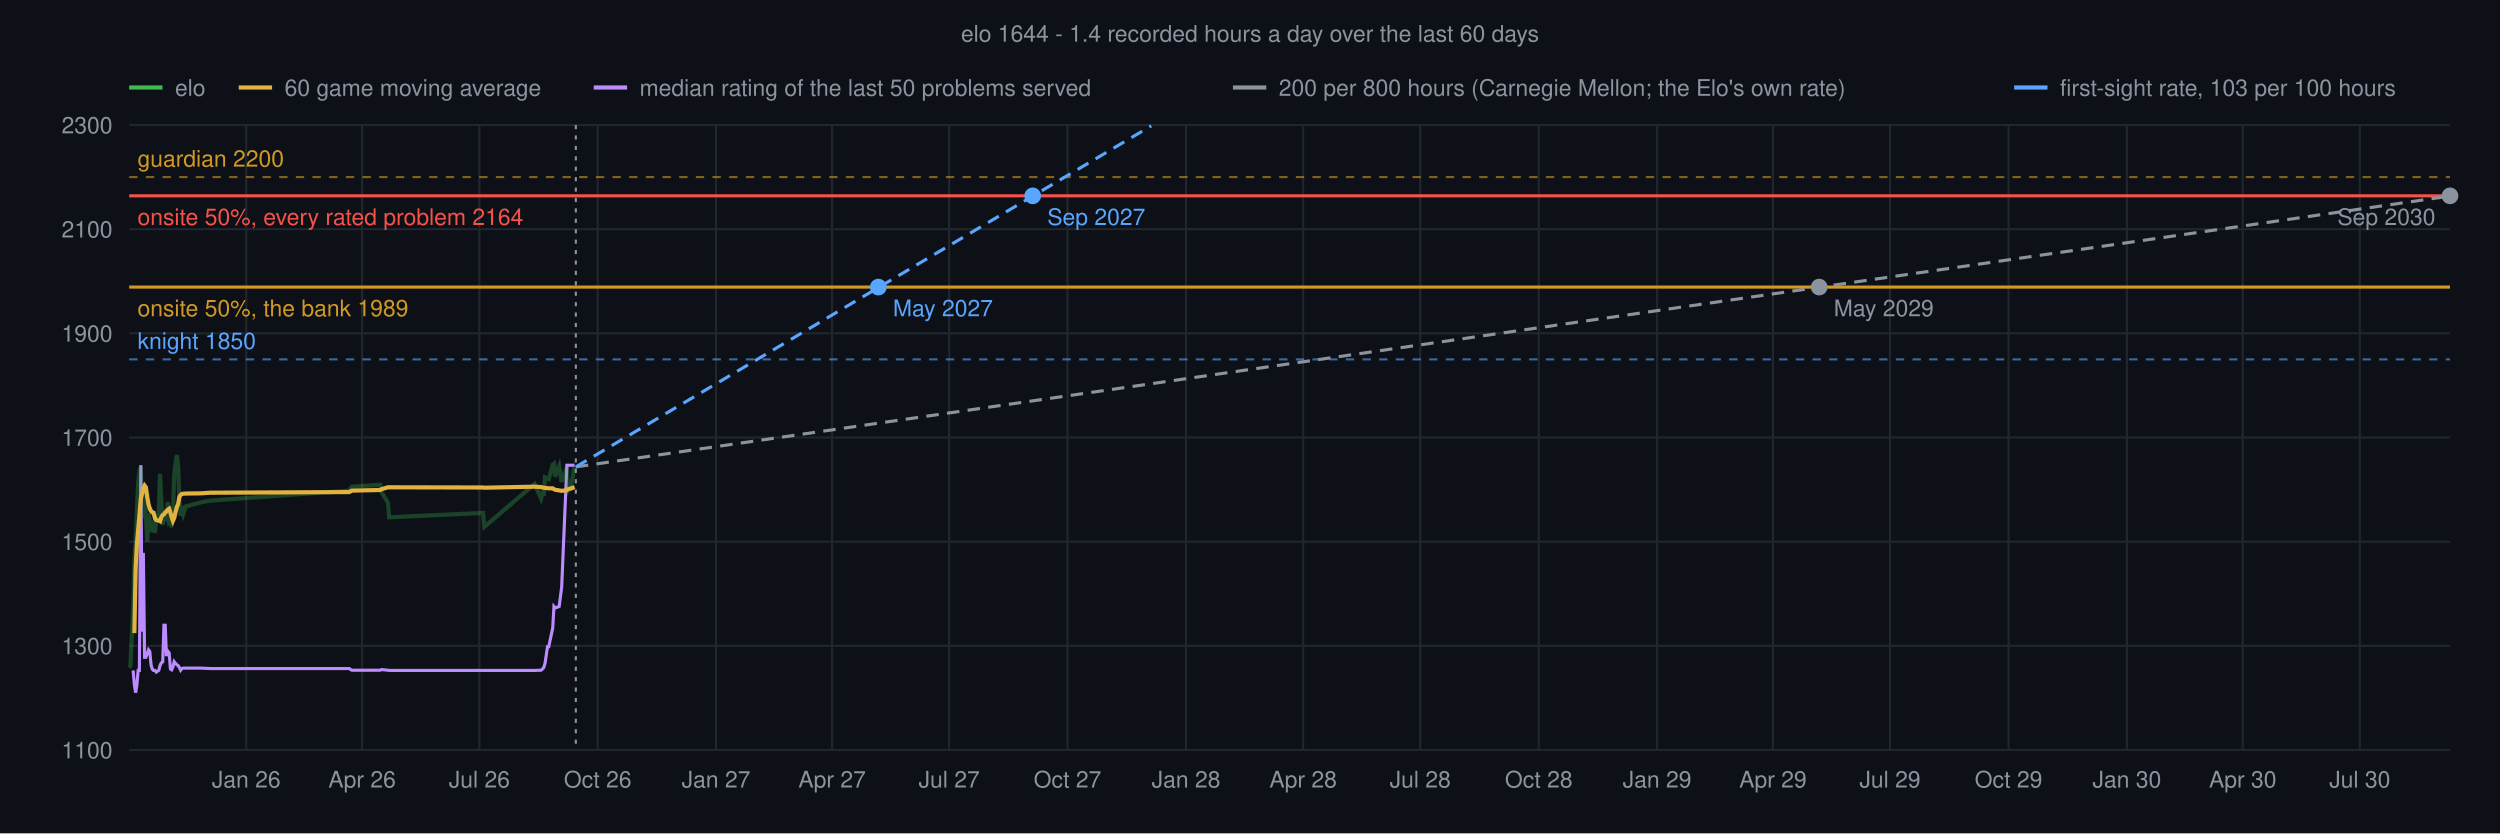
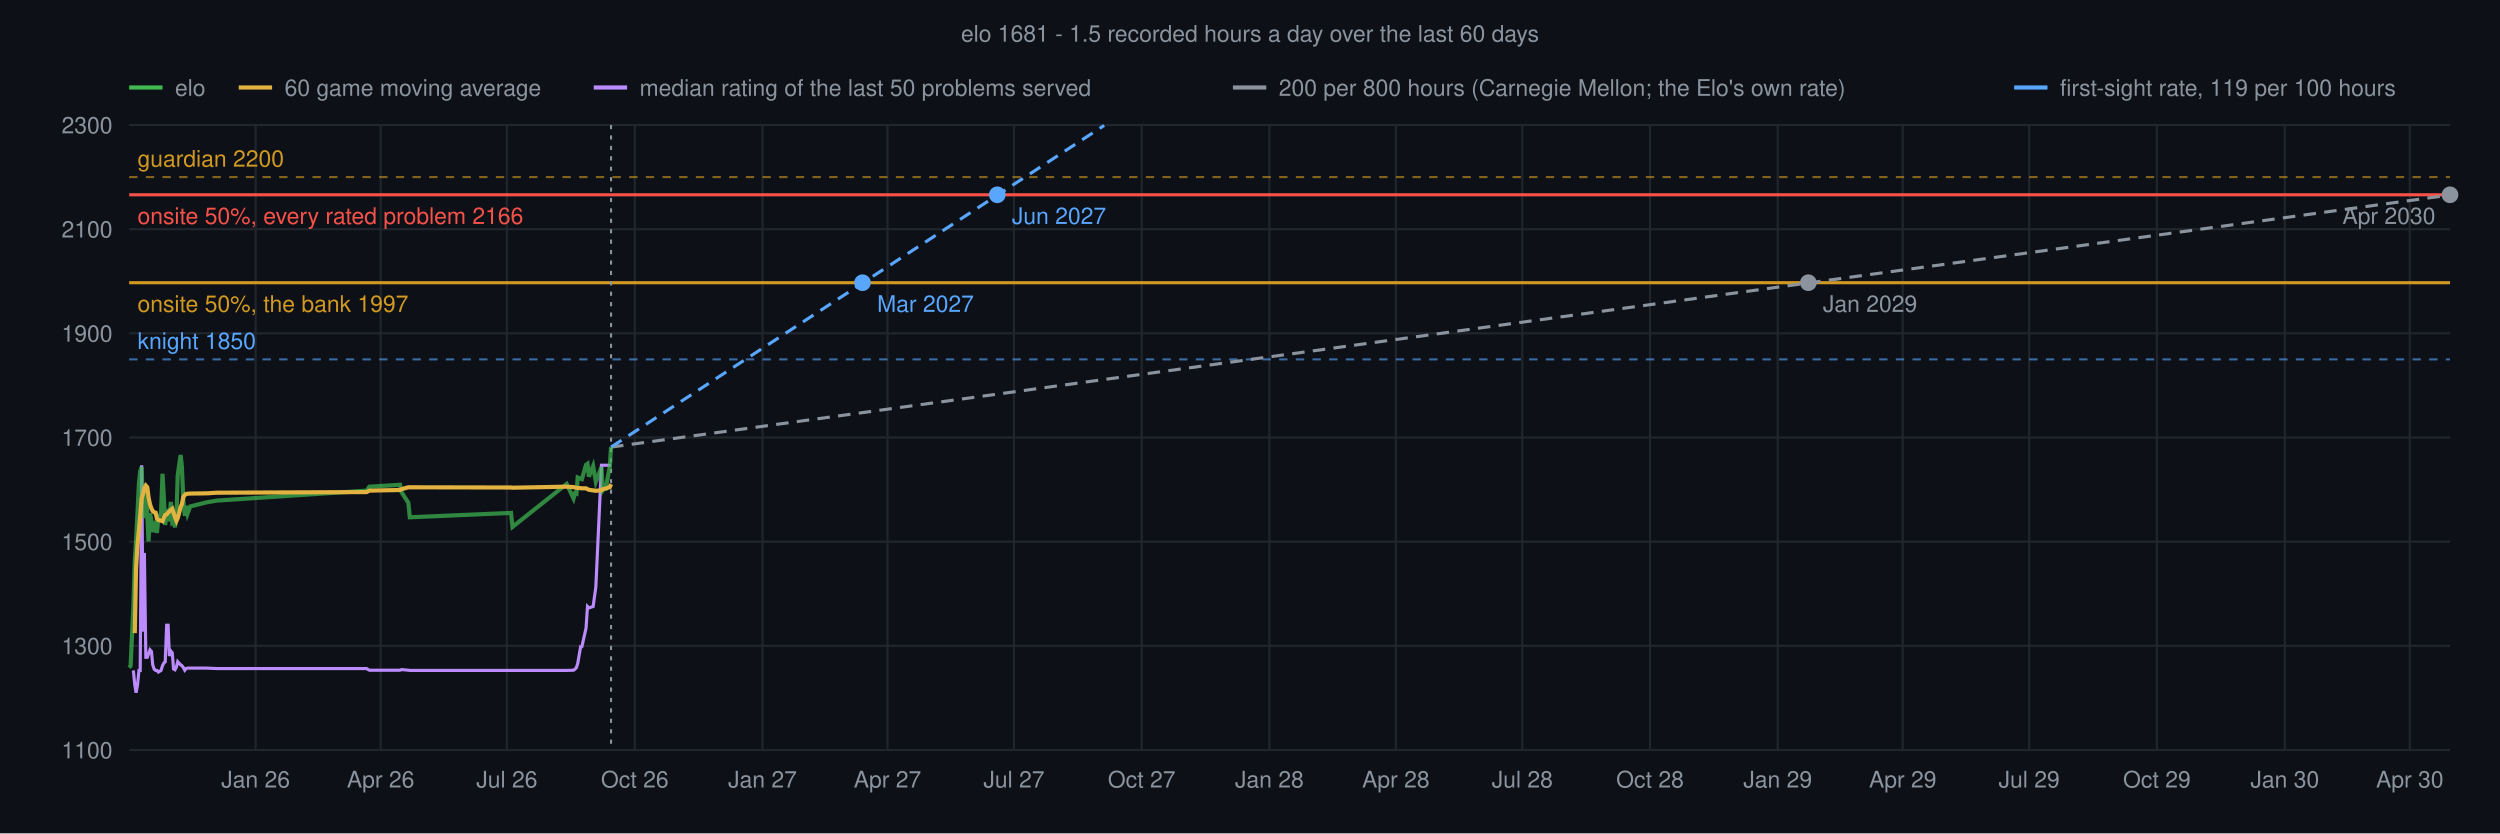
<svg xmlns="http://www.w3.org/2000/svg" viewBox="0 0 1200 400" font-family="Helvetica,sans-serif">
  <rect width="1200" height="400" fill="#0d1117" />
-   <text x="600" y="20" text-anchor="middle" font-size="11" fill="#8b949e">elo 1644 - 1.4 recorded hours a day over the last 60 days</text>
+   <text x="600" y="20" text-anchor="middle" font-size="11" fill="#8b949e">elo 1681 - 1.5 recorded hours a day over the last 60 days</text>
  <line x1="62" y1="360.0" x2="1176" y2="360.0" stroke="#21262d" stroke-width="1" />
  <text x="54" y="364.0" text-anchor="end" font-size="11" fill="#8b949e">1100</text>
  <line x1="62" y1="310.0" x2="1176" y2="310.0" stroke="#21262d" stroke-width="1" />
  <text x="54" y="314.0" text-anchor="end" font-size="11" fill="#8b949e">1300</text>
  <line x1="62" y1="260.0" x2="1176" y2="260.0" stroke="#21262d" stroke-width="1" />
  <text x="54" y="264.0" text-anchor="end" font-size="11" fill="#8b949e">1500</text>
  <line x1="62" y1="210.0" x2="1176" y2="210.0" stroke="#21262d" stroke-width="1" />
  <text x="54" y="214.0" text-anchor="end" font-size="11" fill="#8b949e">1700</text>
  <line x1="62" y1="160.0" x2="1176" y2="160.0" stroke="#21262d" stroke-width="1" />
  <text x="54" y="164.0" text-anchor="end" font-size="11" fill="#8b949e">1900</text>
  <line x1="62" y1="110.0" x2="1176" y2="110.0" stroke="#21262d" stroke-width="1" />
  <text x="54" y="114.0" text-anchor="end" font-size="11" fill="#8b949e">2100</text>
  <line x1="62" y1="60.0" x2="1176" y2="60.0" stroke="#21262d" stroke-width="1" />
  <text x="54" y="64.0" text-anchor="end" font-size="11" fill="#8b949e">2300</text>
-   <line x1="118.2" y1="60" x2="118.2" y2="360" stroke="#21262d" stroke-width="1" />
-   <text x="118.2" y="378" text-anchor="middle" font-size="11" fill="#8b949e">Jan 26</text>
-   <line x1="173.8" y1="60" x2="173.8" y2="360" stroke="#21262d" stroke-width="1" />
-   <text x="173.8" y="378" text-anchor="middle" font-size="11" fill="#8b949e">Apr 26</text>
-   <line x1="230.1" y1="60" x2="230.1" y2="360" stroke="#21262d" stroke-width="1" />
-   <text x="230.1" y="378" text-anchor="middle" font-size="11" fill="#8b949e">Jul 26</text>
-   <line x1="286.9" y1="60" x2="286.9" y2="360" stroke="#21262d" stroke-width="1" />
-   <text x="286.9" y="378" text-anchor="middle" font-size="11" fill="#8b949e">Oct 26</text>
-   <line x1="343.7" y1="60" x2="343.7" y2="360" stroke="#21262d" stroke-width="1" />
-   <text x="343.7" y="378" text-anchor="middle" font-size="11" fill="#8b949e">Jan 27</text>
-   <line x1="399.4" y1="60" x2="399.4" y2="360" stroke="#21262d" stroke-width="1" />
-   <text x="399.4" y="378" text-anchor="middle" font-size="11" fill="#8b949e">Apr 27</text>
-   <line x1="455.6" y1="60" x2="455.6" y2="360" stroke="#21262d" stroke-width="1" />
-   <text x="455.6" y="378" text-anchor="middle" font-size="11" fill="#8b949e">Jul 27</text>
-   <line x1="512.4" y1="60" x2="512.4" y2="360" stroke="#21262d" stroke-width="1" />
-   <text x="512.4" y="378" text-anchor="middle" font-size="11" fill="#8b949e">Oct 27</text>
-   <line x1="569.3" y1="60" x2="569.3" y2="360" stroke="#21262d" stroke-width="1" />
-   <text x="569.3" y="378" text-anchor="middle" font-size="11" fill="#8b949e">Jan 28</text>
-   <line x1="625.5" y1="60" x2="625.5" y2="360" stroke="#21262d" stroke-width="1" />
-   <text x="625.5" y="378" text-anchor="middle" font-size="11" fill="#8b949e">Apr 28</text>
-   <line x1="681.7" y1="60" x2="681.7" y2="360" stroke="#21262d" stroke-width="1" />
-   <text x="681.7" y="378" text-anchor="middle" font-size="11" fill="#8b949e">Jul 28</text>
-   <line x1="738.6" y1="60" x2="738.6" y2="360" stroke="#21262d" stroke-width="1" />
-   <text x="738.6" y="378" text-anchor="middle" font-size="11" fill="#8b949e">Oct 28</text>
-   <line x1="795.4" y1="60" x2="795.4" y2="360" stroke="#21262d" stroke-width="1" />
-   <text x="795.4" y="378" text-anchor="middle" font-size="11" fill="#8b949e">Jan 29</text>
-   <line x1="851.0" y1="60" x2="851.0" y2="360" stroke="#21262d" stroke-width="1" />
-   <text x="851.0" y="378" text-anchor="middle" font-size="11" fill="#8b949e">Apr 29</text>
-   <line x1="907.2" y1="60" x2="907.2" y2="360" stroke="#21262d" stroke-width="1" />
-   <text x="907.2" y="378" text-anchor="middle" font-size="11" fill="#8b949e">Jul 29</text>
-   <line x1="964.1" y1="60" x2="964.1" y2="360" stroke="#21262d" stroke-width="1" />
-   <text x="964.1" y="378" text-anchor="middle" font-size="11" fill="#8b949e">Oct 29</text>
-   <line x1="1020.9" y1="60" x2="1020.9" y2="360" stroke="#21262d" stroke-width="1" />
-   <text x="1020.9" y="378" text-anchor="middle" font-size="11" fill="#8b949e">Jan 30</text>
-   <line x1="1076.5" y1="60" x2="1076.5" y2="360" stroke="#21262d" stroke-width="1" />
-   <text x="1076.5" y="378" text-anchor="middle" font-size="11" fill="#8b949e">Apr 30</text>
-   <line x1="1132.7" y1="60" x2="1132.7" y2="360" stroke="#21262d" stroke-width="1" />
-   <text x="1132.7" y="378" text-anchor="middle" font-size="11" fill="#8b949e">Jul 30</text>
+   <line x1="122.7" y1="60" x2="122.7" y2="360" stroke="#21262d" stroke-width="1" />
+   <text x="122.7" y="378" text-anchor="middle" font-size="11" fill="#8b949e">Jan 26</text>
+   <line x1="182.7" y1="60" x2="182.7" y2="360" stroke="#21262d" stroke-width="1" />
+   <text x="182.7" y="378" text-anchor="middle" font-size="11" fill="#8b949e">Apr 26</text>
+   <line x1="243.3" y1="60" x2="243.3" y2="360" stroke="#21262d" stroke-width="1" />
+   <text x="243.3" y="378" text-anchor="middle" font-size="11" fill="#8b949e">Jul 26</text>
+   <line x1="304.7" y1="60" x2="304.7" y2="360" stroke="#21262d" stroke-width="1" />
+   <text x="304.7" y="378" text-anchor="middle" font-size="11" fill="#8b949e">Oct 26</text>
+   <line x1="366.0" y1="60" x2="366.0" y2="360" stroke="#21262d" stroke-width="1" />
+   <text x="366.0" y="378" text-anchor="middle" font-size="11" fill="#8b949e">Jan 27</text>
+   <line x1="426.0" y1="60" x2="426.0" y2="360" stroke="#21262d" stroke-width="1" />
+   <text x="426.0" y="378" text-anchor="middle" font-size="11" fill="#8b949e">Apr 27</text>
+   <line x1="486.7" y1="60" x2="486.7" y2="360" stroke="#21262d" stroke-width="1" />
+   <text x="486.7" y="378" text-anchor="middle" font-size="11" fill="#8b949e">Jul 27</text>
+   <line x1="548.0" y1="60" x2="548.0" y2="360" stroke="#21262d" stroke-width="1" />
+   <text x="548.0" y="378" text-anchor="middle" font-size="11" fill="#8b949e">Oct 27</text>
+   <line x1="609.3" y1="60" x2="609.3" y2="360" stroke="#21262d" stroke-width="1" />
+   <text x="609.3" y="378" text-anchor="middle" font-size="11" fill="#8b949e">Jan 28</text>
+   <line x1="670.0" y1="60" x2="670.0" y2="360" stroke="#21262d" stroke-width="1" />
+   <text x="670.0" y="378" text-anchor="middle" font-size="11" fill="#8b949e">Apr 28</text>
+   <line x1="730.7" y1="60" x2="730.7" y2="360" stroke="#21262d" stroke-width="1" />
+   <text x="730.7" y="378" text-anchor="middle" font-size="11" fill="#8b949e">Jul 28</text>
+   <line x1="792.0" y1="60" x2="792.0" y2="360" stroke="#21262d" stroke-width="1" />
+   <text x="792.0" y="378" text-anchor="middle" font-size="11" fill="#8b949e">Oct 28</text>
+   <line x1="853.3" y1="60" x2="853.3" y2="360" stroke="#21262d" stroke-width="1" />
+   <text x="853.3" y="378" text-anchor="middle" font-size="11" fill="#8b949e">Jan 29</text>
+   <line x1="913.3" y1="60" x2="913.3" y2="360" stroke="#21262d" stroke-width="1" />
+   <text x="913.3" y="378" text-anchor="middle" font-size="11" fill="#8b949e">Apr 29</text>
+   <line x1="974.0" y1="60" x2="974.0" y2="360" stroke="#21262d" stroke-width="1" />
+   <text x="974.0" y="378" text-anchor="middle" font-size="11" fill="#8b949e">Jul 29</text>
+   <line x1="1035.3" y1="60" x2="1035.3" y2="360" stroke="#21262d" stroke-width="1" />
+   <text x="1035.3" y="378" text-anchor="middle" font-size="11" fill="#8b949e">Oct 29</text>
+   <line x1="1096.7" y1="60" x2="1096.7" y2="360" stroke="#21262d" stroke-width="1" />
+   <text x="1096.7" y="378" text-anchor="middle" font-size="11" fill="#8b949e">Jan 30</text>
+   <line x1="1156.7" y1="60" x2="1156.7" y2="360" stroke="#21262d" stroke-width="1" />
+   <text x="1156.7" y="378" text-anchor="middle" font-size="11" fill="#8b949e">Apr 30</text>
  <line x1="62" y1="85.0" x2="1176" y2="85.0" stroke="#d29922" stroke-width="1" stroke-dasharray="4 4" stroke-opacity="0.6" />
  <text x="66" y="80.0" font-size="11" fill="#d29922">guardian 2200</text>
  <line x1="62" y1="172.5" x2="1176" y2="172.5" stroke="#58a6ff" stroke-width="1" stroke-dasharray="4 4" stroke-opacity="0.6" />
  <text x="66" y="167.5" font-size="11" fill="#58a6ff">knight 1850</text>
-   <line x1="62" y1="137.8" x2="1176" y2="137.8" stroke="#d29922" stroke-width="1.5" />
-   <text x="66" y="151.8" font-size="11" fill="#d29922">onsite 50%, the bank 1989</text>
-   <line x1="62" y1="94.0" x2="1176" y2="94.0" stroke="#f85149" stroke-width="1.5" />
-   <text x="66" y="108.0" font-size="11" fill="#f85149">onsite 50%, every rated problem 2164</text>
-   <line x1="276.4" y1="60" x2="276.4" y2="360" stroke="#8b949e" stroke-width="1" stroke-dasharray="2 3" />
-   <line x1="276.4" y1="224.1" x2="1176.0" y2="94.1" stroke="#8b949e" stroke-width="1.5" stroke-dasharray="6 4" />
-   <circle cx="873.2" cy="137.8" r="4" fill="#8b949e" />
-   <text x="880.2" y="151.8" text-anchor="start" font-size="11" fill="#8b949e">May 2029</text>
-   <circle cx="1176.0" cy="94.0" r="4" fill="#8b949e" />
-   <text x="1169.0" y="108.0" text-anchor="end" font-size="11" fill="#8b949e">Sep 2030</text>
-   <line x1="276.4" y1="224.1" x2="552.6" y2="60.4" stroke="#58a6ff" stroke-width="1.5" stroke-dasharray="6 4" />
-   <circle cx="421.6" cy="137.8" r="4" fill="#58a6ff" />
-   <text x="428.6" y="151.8" text-anchor="start" font-size="11" fill="#58a6ff">May 2027</text>
-   <circle cx="495.7" cy="94.0" r="4" fill="#58a6ff" />
-   <text x="502.7" y="108.0" text-anchor="start" font-size="11" fill="#58a6ff">Sep 2027</text>
-   <polyline points="63.9,321.8 64.5,328.7 65.1,332.5 65.7,328.9 66.3,321.8 66.9,321.8 67.6,223.3 68.2,303.2 68.8,265.4 69.4,315.5 70.0,315.5 70.7,313.8 71.3,311.9 71.9,312.7 72.5,319.1 73.1,321.2 73.7,321.8 74.4,321.8 75.0,322.6 76.2,321.8 76.8,319.5 77.4,318.2 78.1,317.7 78.7,300.1 79.3,300.1 79.9,314.9 80.5,312.5 81.2,313.4 81.8,321.1 82.4,321.5 83.0,320.1 83.6,317.6 84.2,318.4 84.9,319.1 85.5,319.5 86.1,320.4 86.7,321.7 87.3,320.9 88.0,320.7 89.2,320.7 96.6,320.7 100.9,320.9 167.7,320.9 168.3,321.4 168.9,321.7 182.5,321.7 183.1,321.4 186.2,321.7 186.8,321.8 231.9,321.8 232.5,321.8 256.6,321.8 259.7,321.7 260.3,321.2 261.0,320.4 261.6,318.5 262.8,310.4 263.4,310.4 265.3,301.5 265.9,291.1 266.5,291.8 268.4,291.1 269.6,281.8 272.1,223.3 272.7,223.3 273.3,223.3 273.9,223.3 275.8,223.3" fill="none" stroke="#bc8cff" stroke-width="1.5" />
-   <polyline points="62.0,320.5 62.6,319.6 63.2,306.5 63.9,291.7 64.5,269.0 65.1,259.6 65.7,246.0 66.3,231.8 66.9,226.2 67.6,224.1 68.2,248.7 68.8,232.2 69.4,234.8 70.0,246.9 70.7,259.9 71.3,246.4 71.9,250.0 72.5,255.4 73.1,252.1 73.7,250.9 74.4,255.8 75.0,249.0 76.2,246.3 76.8,227.4 77.4,239.6 78.1,252.0 78.7,245.5 79.3,245.1 79.9,250.3 80.5,240.9 81.2,250.8 81.8,250.3 82.4,253.1 83.0,247.4 83.6,228.2 84.2,223.2 84.9,218.4 85.5,223.9 86.1,240.0 86.7,247.6 87.3,242.8 88.0,246.6 89.2,243.1 96.6,241.1 100.9,240.3 167.7,235.5 168.3,234.5 168.9,233.6 182.5,232.7 183.1,236.2 186.2,241.3 186.8,248.3 231.9,246.2 232.5,252.9 256.6,232.3 259.7,239.3 260.3,236.8 261.0,237.0 261.6,229.2 262.8,229.8 263.4,230.0 265.3,223.1 265.9,222.6 266.5,228.8 268.4,223.7 269.6,231.3 272.1,224.2 272.7,235.4 273.3,234.4 273.9,234.5 275.8,224.1" fill="none" stroke="#3fb950" stroke-width="2" stroke-opacity="0.3" />
-   <polyline points="64.5,303.9 65.1,273.1 65.7,261.4 66.3,254.4 66.9,247.7 67.6,239.2 68.2,237.0 68.8,234.3 69.4,233.1 70.0,233.9 70.7,238.7 71.3,242.1 71.9,244.1 72.5,245.3 73.1,245.9 73.7,246.1 74.4,248.8 75.0,249.6 76.2,249.9 76.8,250.2 77.4,248.3 78.1,247.2 78.7,246.9 79.3,246.0 79.9,245.5 80.5,244.7 81.2,244.2 81.8,246.1 82.4,248.3 83.0,250.0 83.6,248.7 84.2,246.1 84.9,243.3 85.5,242.0 86.1,238.5 86.7,237.6 87.3,237.1 88.0,237.0 89.2,236.9 96.6,236.8 100.9,236.5 167.7,236.2 168.3,235.8 168.9,235.5 182.5,235.2 183.1,234.8 186.2,233.9 186.8,233.9 231.9,234.0 232.5,234.1 256.6,233.6 259.7,233.8 260.3,234.0 261.0,234.1 261.6,234.2 262.8,234.3 263.4,234.4 265.3,234.4 265.9,234.8 266.5,235.1 268.4,235.4 269.6,235.6 272.1,235.3 272.7,234.8 273.3,234.6 273.9,234.5 275.8,233.8" fill="none" stroke="#e3b341" stroke-width="2" />
+   <line x1="62" y1="135.7" x2="1176" y2="135.7" stroke="#d29922" stroke-width="1.5" />
+   <text x="66" y="149.7" font-size="11" fill="#d29922">onsite 50%, the bank 1997</text>
+   <line x1="62" y1="93.5" x2="1176" y2="93.5" stroke="#f85149" stroke-width="1.5" />
+   <text x="66" y="107.5" font-size="11" fill="#f85149">onsite 50%, every rated problem 2166</text>
+   <line x1="293.3" y1="60" x2="293.3" y2="360" stroke="#8b949e" stroke-width="1" stroke-dasharray="2 3" />
+   <line x1="293.3" y1="214.6" x2="1176.0" y2="93.6" stroke="#8b949e" stroke-width="1.5" stroke-dasharray="6 4" />
+   <circle cx="868.0" cy="135.7" r="4" fill="#8b949e" />
+   <text x="875.0" y="149.7" text-anchor="start" font-size="11" fill="#8b949e">Jan 2029</text>
+   <circle cx="1176.0" cy="93.5" r="4" fill="#8b949e" />
+   <text x="1169.0" y="107.5" text-anchor="end" font-size="11" fill="#8b949e">Apr 2030</text>
+   <line x1="293.3" y1="214.6" x2="530.0" y2="60.2" stroke="#58a6ff" stroke-width="1.5" stroke-dasharray="6 4" />
+   <circle cx="414.0" cy="135.7" r="4" fill="#58a6ff" />
+   <text x="421.0" y="149.7" text-anchor="start" font-size="11" fill="#58a6ff">Mar 2027</text>
+   <circle cx="478.7" cy="93.5" r="4" fill="#58a6ff" />
+   <text x="485.7" y="107.5" text-anchor="start" font-size="11" fill="#58a6ff">Jun 2027</text>
+   <polyline points="64.0,321.8 64.7,328.7 65.3,332.5 66.0,328.9 66.7,321.8 67.3,321.8 68.0,223.3 68.7,303.2 69.3,265.4 70.0,315.5 70.7,315.5 71.3,313.8 72.0,311.9 72.7,312.7 73.3,319.1 74.0,321.2 74.7,321.8 75.3,321.8 76.0,322.6 77.3,321.8 78.0,319.5 78.7,318.2 79.3,317.7 80.0,300.1 80.7,300.1 81.3,314.9 82.0,312.5 82.7,313.4 83.3,321.1 84.0,321.5 84.7,320.1 85.3,317.6 86.0,318.4 86.7,319.1 87.3,319.5 88.0,320.4 88.7,321.7 89.3,320.9 90.0,320.7 91.3,320.7 99.3,320.7 104.0,320.9 176.0,320.9 176.7,321.4 177.3,321.7 192.0,321.7 192.7,321.4 196.0,321.7 196.7,321.8 245.3,321.8 246.0,321.8 272.0,321.8 275.3,321.7 276.0,321.2 276.7,320.4 277.3,318.5 278.7,310.4 279.3,310.4 281.3,301.5 282.0,291.1 282.7,291.8 284.7,291.1 286.0,281.8 288.7,223.3 289.3,223.3 290.0,223.3 290.7,223.3 292.7,223.3 293.3,223.3" fill="none" stroke="#bc8cff" stroke-width="1.5" />
+   <polyline points="62.0,320.5 62.7,319.6 63.3,306.5 64.0,291.7 64.7,269.0 65.3,259.6 66.0,246.0 66.7,231.8 67.3,226.2 68.0,224.1 68.7,248.7 69.3,232.2 70.0,234.8 70.7,246.9 71.3,259.9 72.0,246.4 72.7,250.0 73.3,255.4 74.0,252.1 74.7,250.9 75.3,255.8 76.0,249.0 77.3,246.3 78.0,227.4 78.7,239.6 79.3,252.0 80.0,245.5 80.7,245.1 81.3,250.3 82.0,240.9 82.7,250.8 83.3,250.3 84.0,253.1 84.7,247.4 85.3,228.2 86.0,223.2 86.7,218.4 87.3,223.9 88.0,240.0 88.7,247.6 89.3,242.8 90.0,246.6 91.3,243.1 99.3,241.1 104.0,240.3 176.0,235.5 176.7,234.5 177.3,233.6 192.0,232.7 192.7,236.2 196.0,241.3 196.7,248.3 245.3,246.2 246.0,252.9 272.0,232.3 275.3,239.3 276.0,236.8 276.7,237.0 277.3,229.2 278.7,229.8 279.3,230.0 281.3,223.1 282.0,222.6 282.7,228.8 284.7,223.7 286.0,231.3 288.7,224.2 289.3,235.4 290.0,234.4 290.7,234.5 292.7,224.1 293.3,214.6" fill="none" stroke="#3fb950" stroke-width="2" stroke-opacity="0.7" />
+   <polyline points="64.7,303.9 65.3,273.1 66.0,261.4 66.7,254.4 67.3,247.7 68.0,239.2 68.7,237.0 69.3,234.3 70.0,233.1 70.7,233.9 71.3,238.7 72.0,242.1 72.7,244.1 73.3,245.3 74.0,245.9 74.7,246.1 75.3,248.8 76.0,249.6 77.3,249.9 78.0,250.2 78.7,248.3 79.3,247.2 80.0,246.9 80.7,246.0 81.3,245.5 82.0,244.7 82.7,244.2 83.3,246.1 84.0,248.3 84.7,250.0 85.3,248.7 86.0,246.1 86.7,243.3 87.3,242.0 88.0,238.5 88.7,237.6 89.3,237.1 90.0,237.0 91.3,236.9 99.3,236.8 104.0,236.5 176.0,236.2 176.7,235.8 177.3,235.5 192.0,235.2 192.7,234.8 196.0,233.9 196.7,233.9 245.3,234.0 246.0,234.1 272.0,233.6 275.3,233.8 276.0,234.0 276.7,234.1 277.3,234.2 278.7,234.3 279.3,234.4 281.3,234.4 282.0,234.8 282.7,235.1 284.7,235.4 286.0,235.6 288.7,235.3 289.3,234.8 290.0,234.6 290.7,234.5 292.7,233.8 293.3,232.4" fill="none" stroke="#e3b341" stroke-width="2" />
  <line x1="62" y1="42" x2="78" y2="42" stroke="#3fb950" stroke-width="2" />
  <text x="84" y="46" font-size="11" fill="#8b949e">elo</text>
  <line x1="114.6" y1="42" x2="130.6" y2="42" stroke="#e3b341" stroke-width="2" />
  <text x="136.6" y="46" font-size="11" fill="#8b949e">60 game moving average</text>
  <line x1="285.0" y1="42" x2="301.0" y2="42" stroke="#bc8cff" stroke-width="2" />
  <text x="307.0" y="46" font-size="11" fill="#8b949e">median rating of the last 50 problems served</text>
  <line x1="591.8" y1="42" x2="607.8" y2="42" stroke="#8b949e" stroke-width="2" />
  <text x="613.8" y="46" font-size="11" fill="#8b949e">200 per 800 hours (Carnegie Mellon; the Elo's own rate)</text>
  <line x1="966.8" y1="42" x2="982.8" y2="42" stroke="#58a6ff" stroke-width="2" />
-   <text x="988.8" y="46" font-size="11" fill="#8b949e">first-sight rate, 103 per 100 hours</text>
+   <text x="988.8" y="46" font-size="11" fill="#8b949e">first-sight rate, 119 per 100 hours</text>
</svg>
